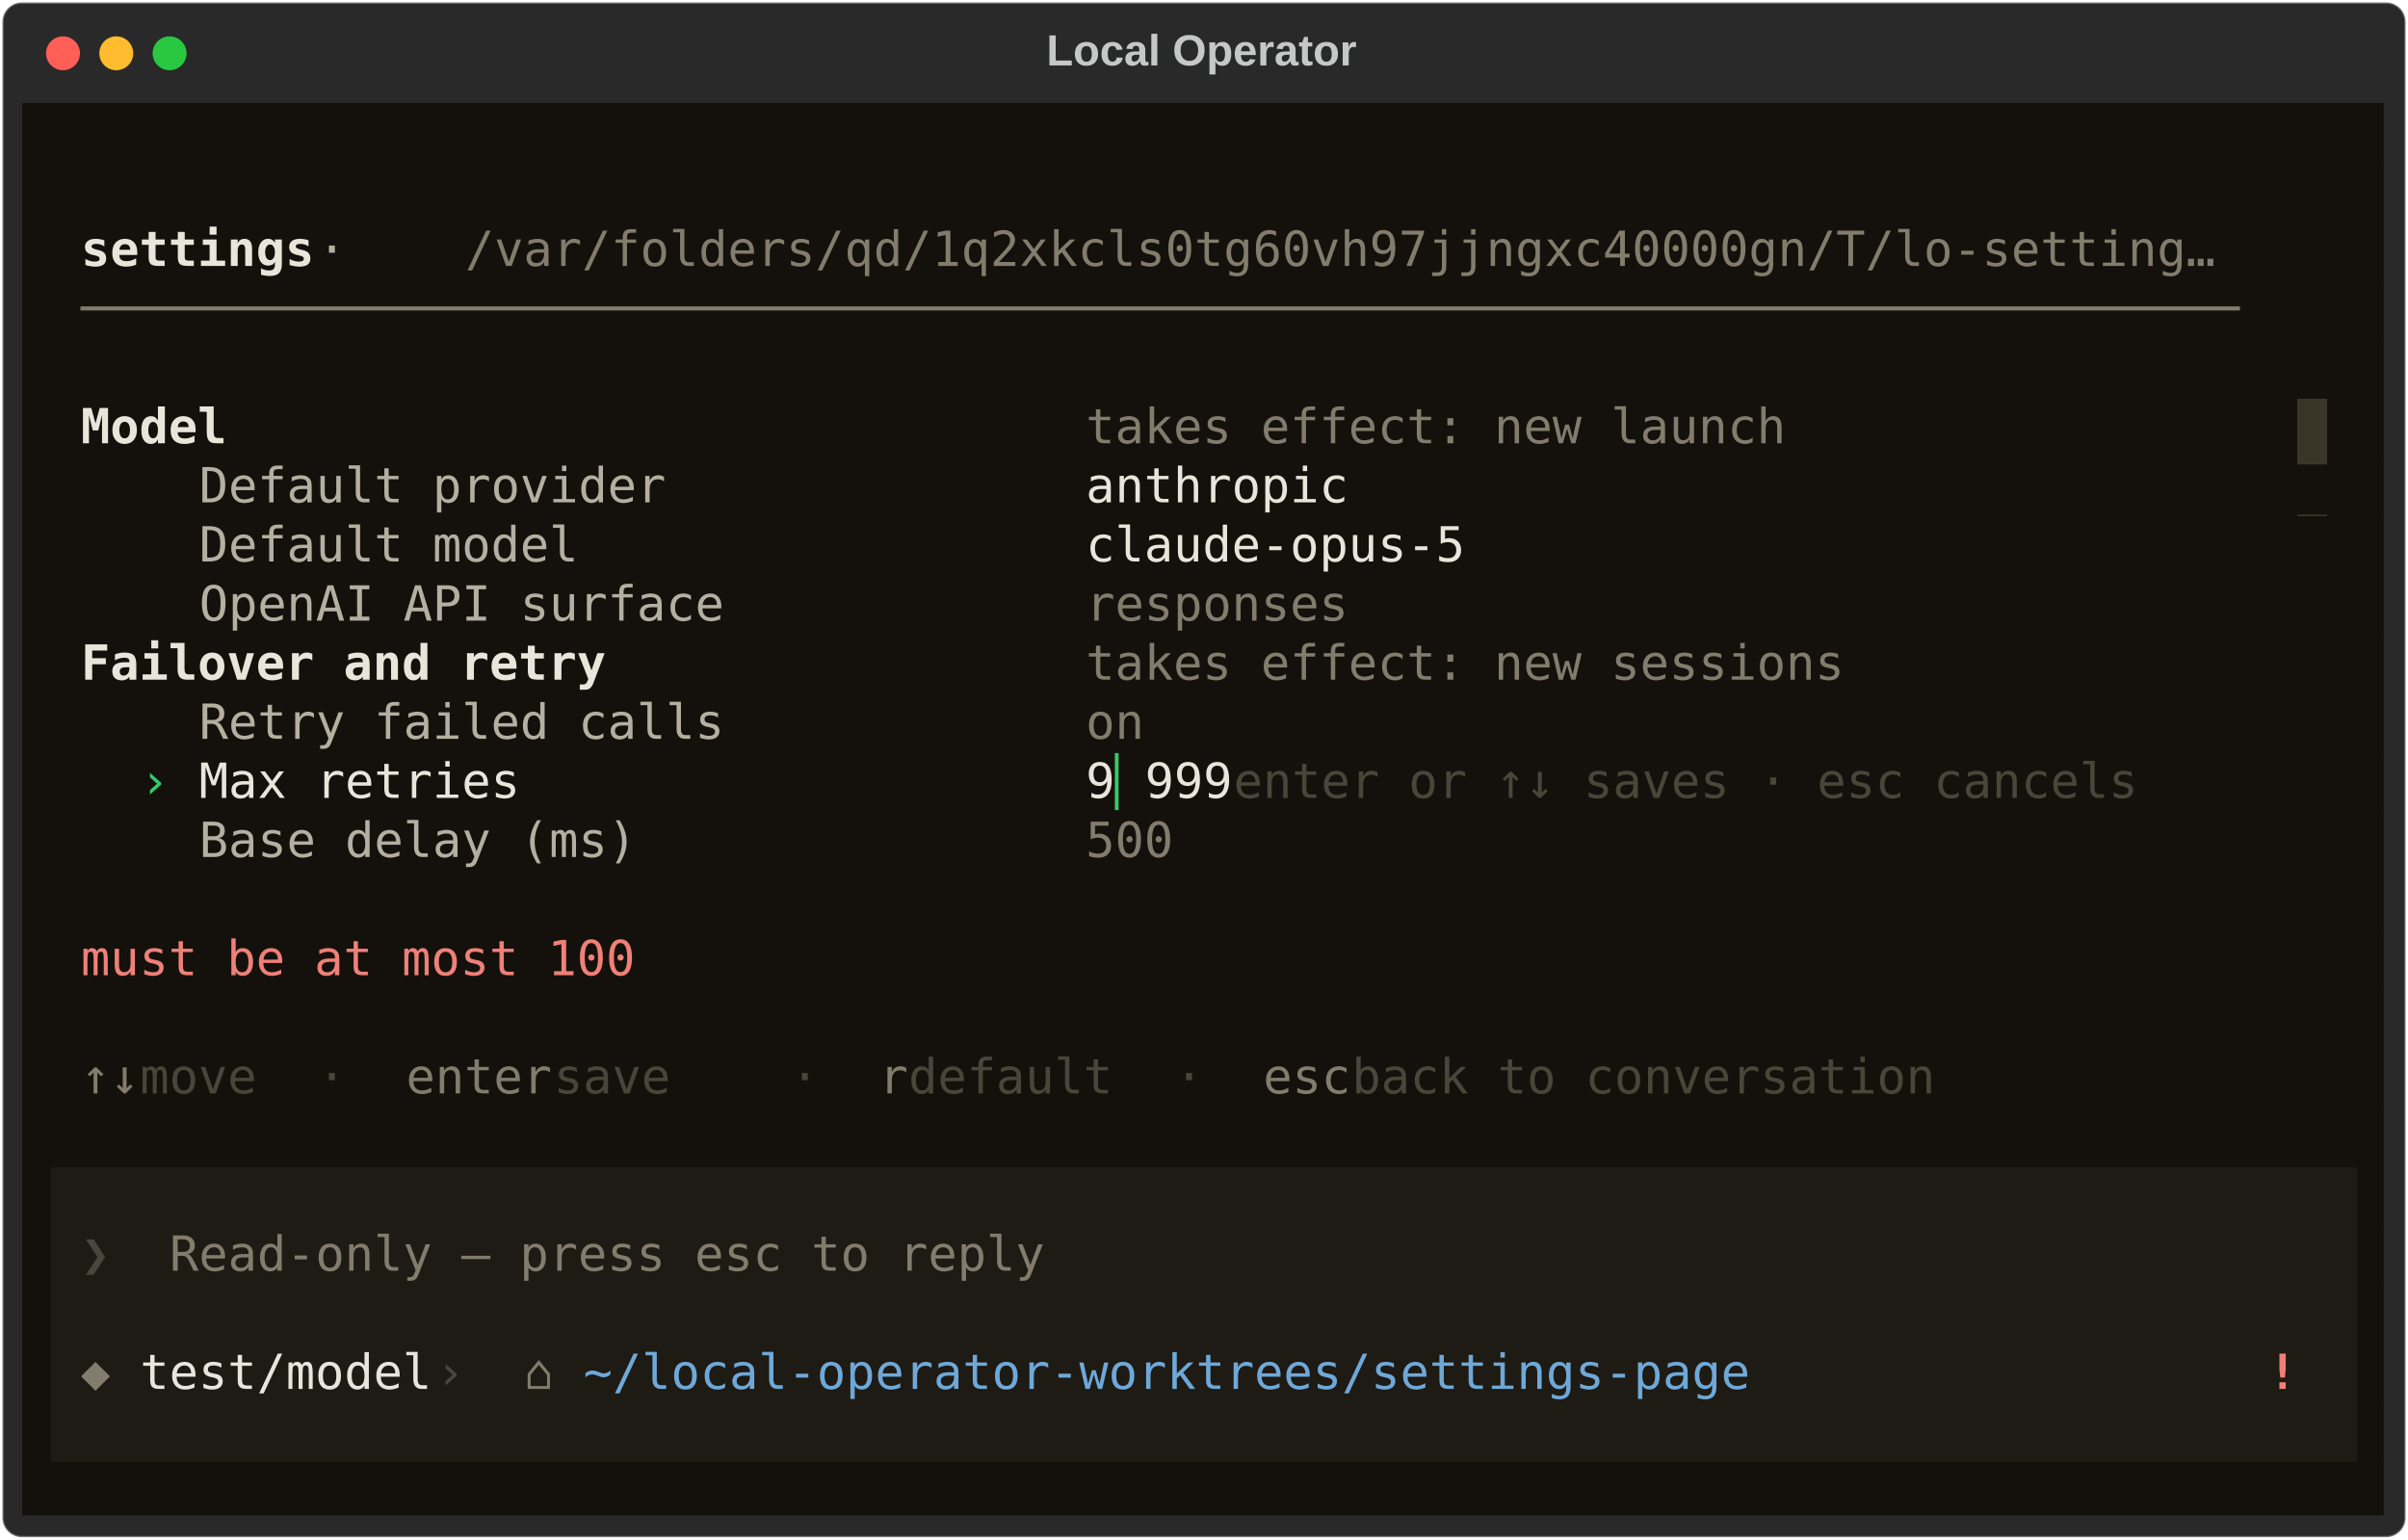
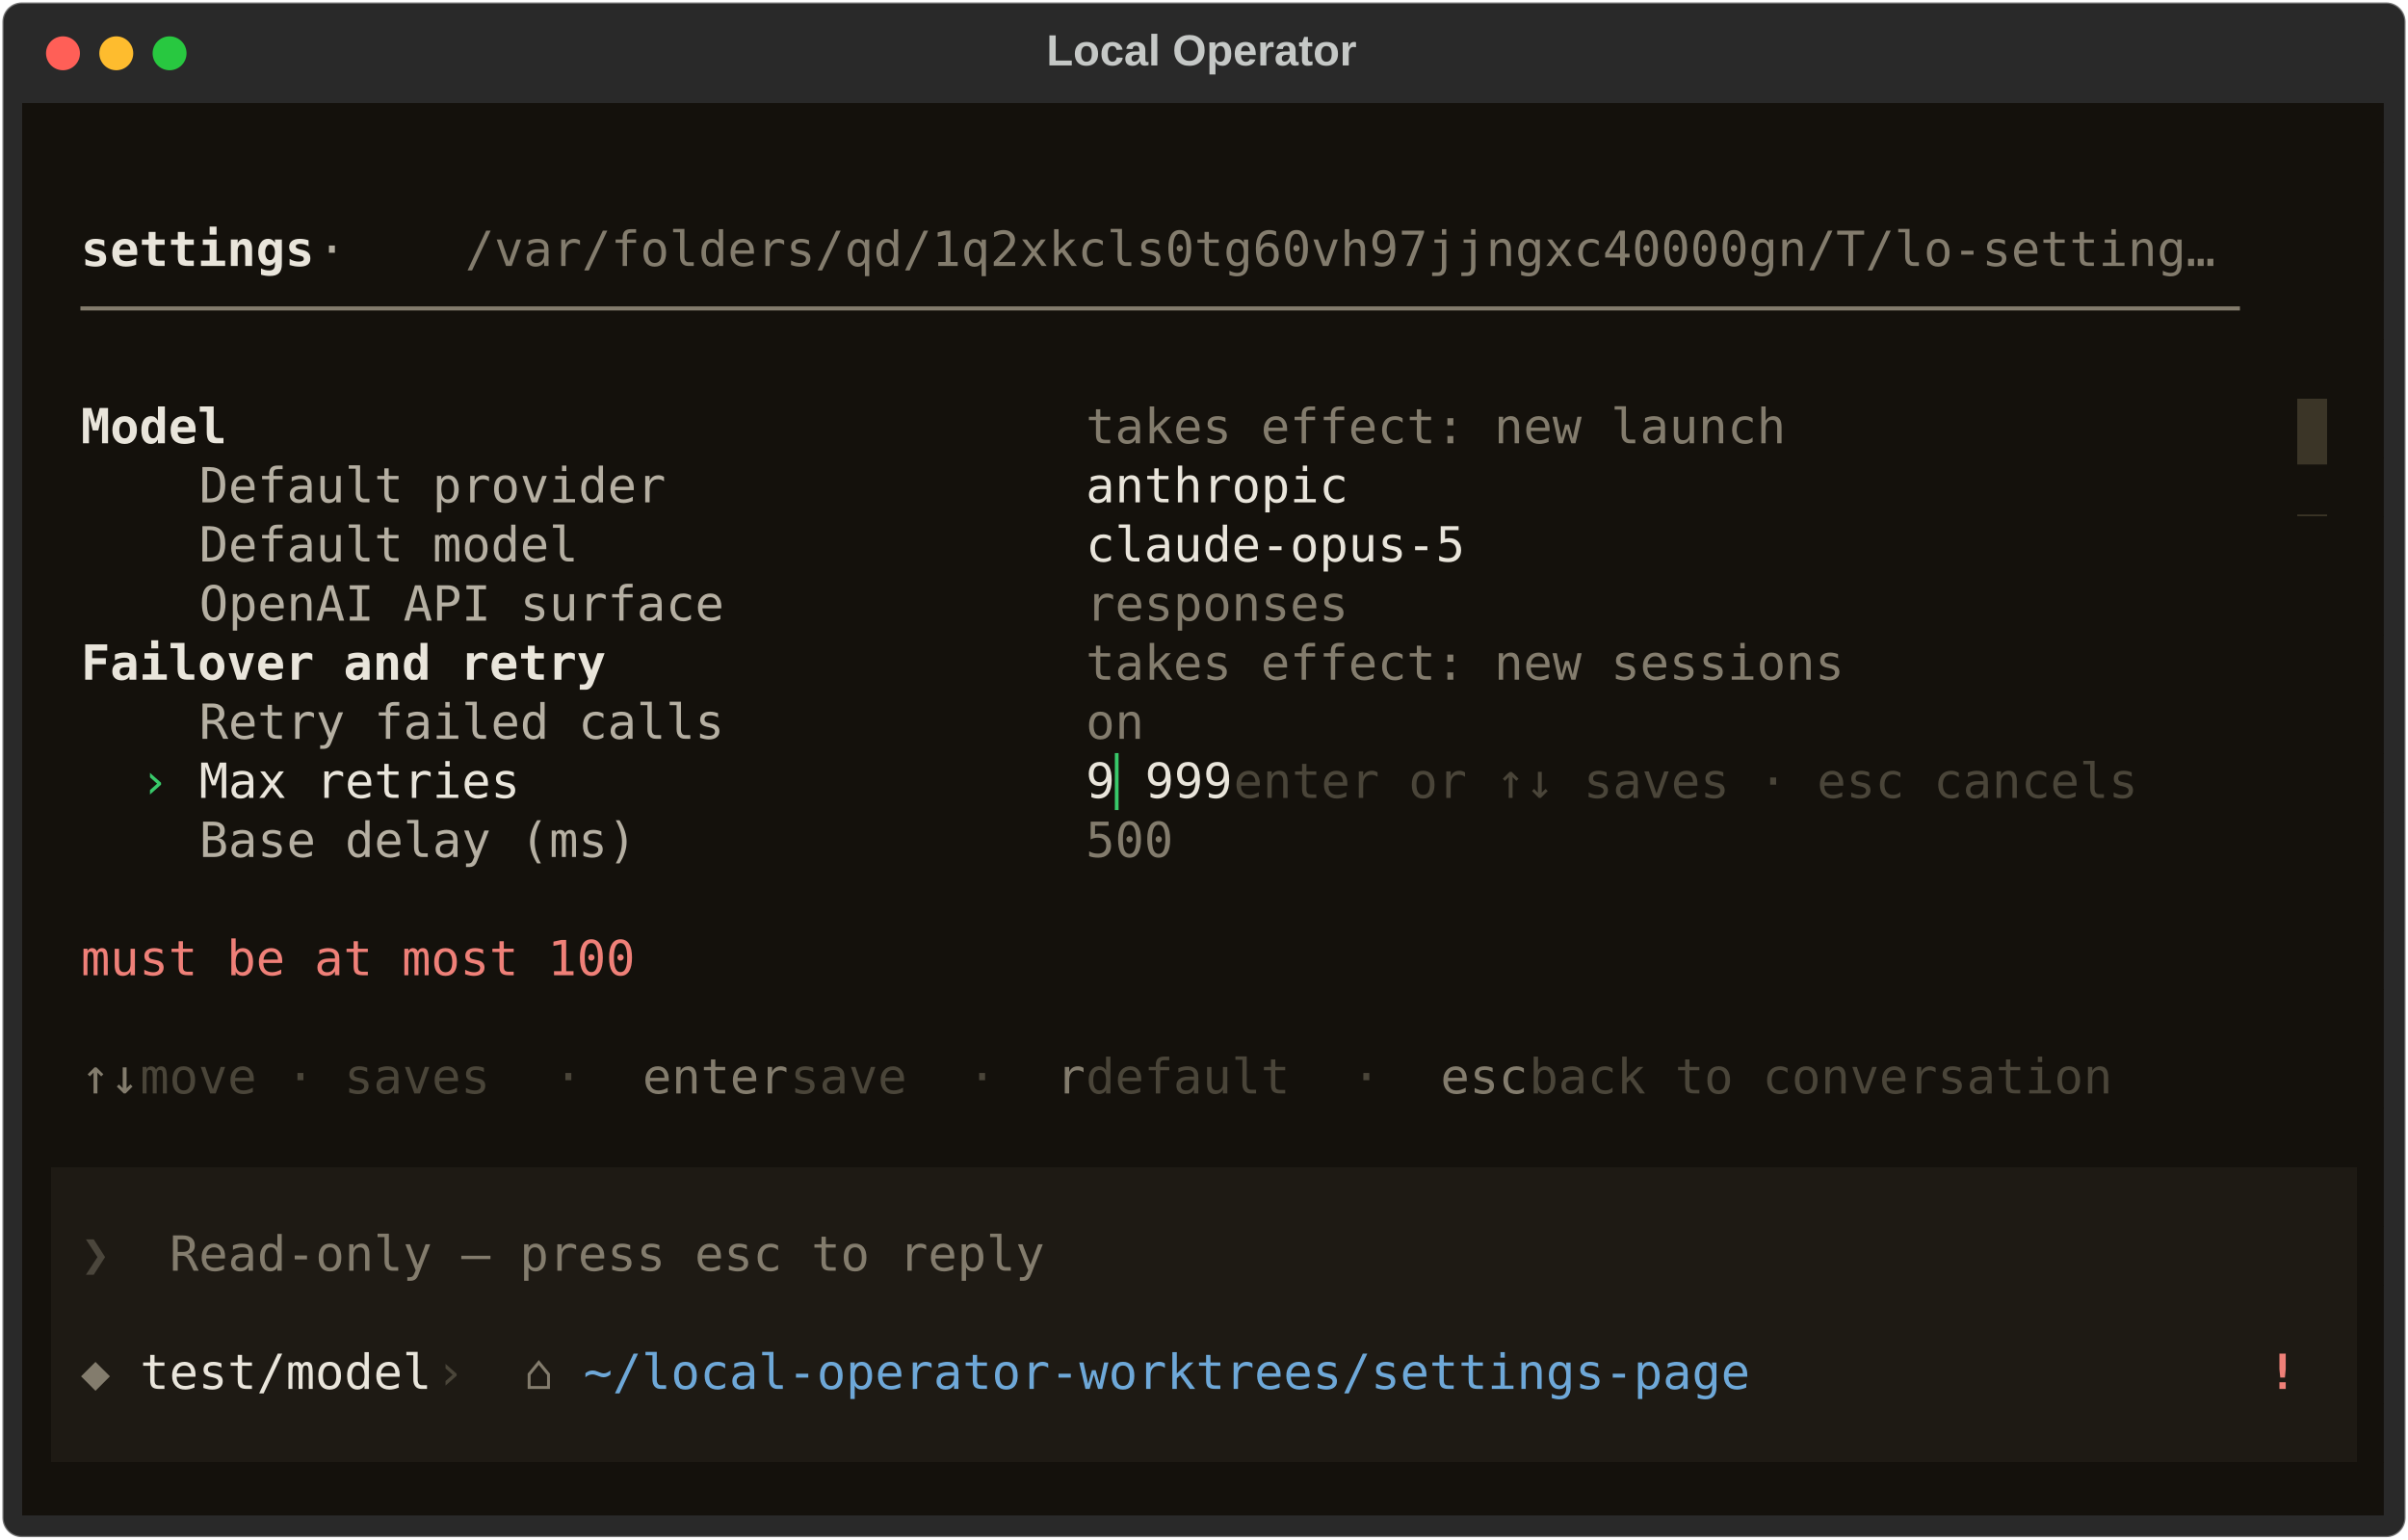
<svg xmlns="http://www.w3.org/2000/svg" class="rich-terminal" viewBox="0 0 994 635.6">
  <style>

    @font-face {
        font-family: "Fira Code";
        src: local("FiraCode-Regular"),
                url("https://cdnjs.cloudflare.com/ajax/libs/firacode/6.2.0/woff2/FiraCode-Regular.woff2") format("woff2"),
                url("https://cdnjs.cloudflare.com/ajax/libs/firacode/6.2.0/woff/FiraCode-Regular.woff") format("woff");
        font-style: normal;
        font-weight: 400;
    }
    @font-face {
        font-family: "Fira Code";
        src: local("FiraCode-Bold"),
                url("https://cdnjs.cloudflare.com/ajax/libs/firacode/6.2.0/woff2/FiraCode-Bold.woff2") format("woff2"),
                url("https://cdnjs.cloudflare.com/ajax/libs/firacode/6.2.0/woff/FiraCode-Bold.woff") format("woff");
        font-style: bold;
        font-weight: 700;
    }

-     .terminal-2232222407-matrix {
+     .terminal-1583800616-matrix {
        font-family: Fira Code, monospace;
        font-size: 20px;
        line-height: 24.4px;
        font-variant-east-asian: full-width;
    }

-     .terminal-2232222407-title {
+     .terminal-1583800616-title {
        font-size: 18px;
        font-weight: bold;
        font-family: arial;
    }

-     .terminal-2232222407-r1 { fill: #c5c8c6 }
- .terminal-2232222407-r2 { fill: #e9e5db;font-weight: bold }
- .terminal-2232222407-r3 { fill: #b5afa2 }
- .terminal-2232222407-r4 { fill: #837c6d }
- .terminal-2232222407-r5 { fill: #e9e5db }
- .terminal-2232222407-r6 { fill: #14110c }
- .terminal-2232222407-r7 { fill: #38c96a }
- .terminal-2232222407-r8 { fill: #4a4539 }
- .terminal-2232222407-r9 { fill: #ef8078 }
- .terminal-2232222407-r10 { fill: #4b463c }
- .terminal-2232222407-r11 { fill: #6ea8d8 }
- .terminal-2232222407-r12 { fill: #ef8078;font-weight: bold }
+     .terminal-1583800616-r1 { fill: #c5c8c6 }
+ .terminal-1583800616-r2 { fill: #e9e5db;font-weight: bold }
+ .terminal-1583800616-r3 { fill: #b5afa2 }
+ .terminal-1583800616-r4 { fill: #837c6d }
+ .terminal-1583800616-r5 { fill: #e9e5db }
+ .terminal-1583800616-r6 { fill: #14110c }
+ .terminal-1583800616-r7 { fill: #38c96a }
+ .terminal-1583800616-r8 { fill: #4a4539 }
+ .terminal-1583800616-r9 { fill: #ef8078 }
+ .terminal-1583800616-r10 { fill: #4b463c }
+ .terminal-1583800616-r11 { fill: #6ea8d8 }
+ .terminal-1583800616-r12 { fill: #ef8078;font-weight: bold }
    </style>
  <defs>
-     <clipPath id="terminal-2232222407-clip-terminal">
+     <clipPath id="terminal-1583800616-clip-terminal">
      <rect x="0" y="0" width="975.0" height="584.6" />
    </clipPath>
-     <clipPath id="terminal-2232222407-line-0">
+     <clipPath id="terminal-1583800616-line-0">
      <rect x="0" y="1.5" width="976" height="24.65" />
    </clipPath>
-     <clipPath id="terminal-2232222407-line-1">
+     <clipPath id="terminal-1583800616-line-1">
      <rect x="0" y="25.9" width="976" height="24.65" />
    </clipPath>
-     <clipPath id="terminal-2232222407-line-2">
+     <clipPath id="terminal-1583800616-line-2">
      <rect x="0" y="50.3" width="976" height="24.65" />
    </clipPath>
-     <clipPath id="terminal-2232222407-line-3">
+     <clipPath id="terminal-1583800616-line-3">
      <rect x="0" y="74.7" width="976" height="24.65" />
    </clipPath>
-     <clipPath id="terminal-2232222407-line-4">
+     <clipPath id="terminal-1583800616-line-4">
      <rect x="0" y="99.1" width="976" height="24.65" />
    </clipPath>
-     <clipPath id="terminal-2232222407-line-5">
+     <clipPath id="terminal-1583800616-line-5">
      <rect x="0" y="123.5" width="976" height="24.65" />
    </clipPath>
-     <clipPath id="terminal-2232222407-line-6">
+     <clipPath id="terminal-1583800616-line-6">
      <rect x="0" y="147.9" width="976" height="24.65" />
    </clipPath>
-     <clipPath id="terminal-2232222407-line-7">
+     <clipPath id="terminal-1583800616-line-7">
      <rect x="0" y="172.3" width="976" height="24.65" />
    </clipPath>
-     <clipPath id="terminal-2232222407-line-8">
+     <clipPath id="terminal-1583800616-line-8">
      <rect x="0" y="196.7" width="976" height="24.65" />
    </clipPath>
-     <clipPath id="terminal-2232222407-line-9">
+     <clipPath id="terminal-1583800616-line-9">
      <rect x="0" y="221.1" width="976" height="24.65" />
    </clipPath>
-     <clipPath id="terminal-2232222407-line-10">
+     <clipPath id="terminal-1583800616-line-10">
      <rect x="0" y="245.5" width="976" height="24.65" />
    </clipPath>
-     <clipPath id="terminal-2232222407-line-11">
+     <clipPath id="terminal-1583800616-line-11">
      <rect x="0" y="269.9" width="976" height="24.65" />
    </clipPath>
-     <clipPath id="terminal-2232222407-line-12">
+     <clipPath id="terminal-1583800616-line-12">
      <rect x="0" y="294.3" width="976" height="24.65" />
    </clipPath>
-     <clipPath id="terminal-2232222407-line-13">
+     <clipPath id="terminal-1583800616-line-13">
      <rect x="0" y="318.7" width="976" height="24.65" />
    </clipPath>
-     <clipPath id="terminal-2232222407-line-14">
+     <clipPath id="terminal-1583800616-line-14">
      <rect x="0" y="343.1" width="976" height="24.65" />
    </clipPath>
-     <clipPath id="terminal-2232222407-line-15">
+     <clipPath id="terminal-1583800616-line-15">
      <rect x="0" y="367.5" width="976" height="24.65" />
    </clipPath>
-     <clipPath id="terminal-2232222407-line-16">
+     <clipPath id="terminal-1583800616-line-16">
      <rect x="0" y="391.9" width="976" height="24.65" />
    </clipPath>
-     <clipPath id="terminal-2232222407-line-17">
+     <clipPath id="terminal-1583800616-line-17">
      <rect x="0" y="416.3" width="976" height="24.65" />
    </clipPath>
-     <clipPath id="terminal-2232222407-line-18">
+     <clipPath id="terminal-1583800616-line-18">
      <rect x="0" y="440.7" width="976" height="24.65" />
    </clipPath>
-     <clipPath id="terminal-2232222407-line-19">
+     <clipPath id="terminal-1583800616-line-19">
      <rect x="0" y="465.1" width="976" height="24.65" />
    </clipPath>
-     <clipPath id="terminal-2232222407-line-20">
+     <clipPath id="terminal-1583800616-line-20">
      <rect x="0" y="489.5" width="976" height="24.65" />
    </clipPath>
-     <clipPath id="terminal-2232222407-line-21">
+     <clipPath id="terminal-1583800616-line-21">
      <rect x="0" y="513.9" width="976" height="24.65" />
    </clipPath>
-     <clipPath id="terminal-2232222407-line-22">
+     <clipPath id="terminal-1583800616-line-22">
      <rect x="0" y="538.3" width="976" height="24.65" />
    </clipPath>
  </defs>
  <rect fill="#292929" stroke="rgba(255,255,255,0.35)" stroke-width="1" x="1" y="1" width="992" height="633.6" rx="8" />
-   <text class="terminal-2232222407-title" fill="#c5c8c6" text-anchor="middle" x="496" y="27">Local Operator</text>
+   <text class="terminal-1583800616-title" fill="#c5c8c6" text-anchor="middle" x="496" y="27">Local Operator</text>
  <g transform="translate(26,22)">
    <circle cx="0" cy="0" r="7" fill="#ff5f57" />
    <circle cx="22" cy="0" r="7" fill="#febc2e" />
    <circle cx="44" cy="0" r="7" fill="#28c840" />
  </g>
-   <g transform="translate(9, 41)" clip-path="url(#terminal-2232222407-clip-terminal)">
+   <g transform="translate(9, 41)" clip-path="url(#terminal-1583800616-clip-terminal)">
    <rect fill="#14110c" x="0" y="1.5" width="976" height="24.65" shape-rendering="crispEdges" />
    <rect fill="#14110c" x="0" y="25.9" width="12.2" height="24.65" shape-rendering="crispEdges" />
    <rect fill="#14110c" x="12.2" y="25.9" width="951.6" height="24.65" shape-rendering="crispEdges" />
    <rect fill="#14110c" x="963.8" y="25.9" width="12.2" height="24.65" shape-rendering="crispEdges" />
    <rect fill="#14110c" x="0" y="50.3" width="12.2" height="24.65" shape-rendering="crispEdges" />
    <rect fill="#14110c" x="12.2" y="50.3" width="12.2" height="24.65" shape-rendering="crispEdges" />
    <rect fill="#14110c" x="24.4" y="50.3" width="97.6" height="24.65" shape-rendering="crispEdges" />
    <rect fill="#14110c" x="122" y="50.3" width="61" height="24.65" shape-rendering="crispEdges" />
    <rect fill="#14110c" x="183" y="50.3" width="732" height="24.65" shape-rendering="crispEdges" />
    <rect fill="#14110c" x="915" y="50.3" width="36.6" height="24.65" shape-rendering="crispEdges" />
    <rect fill="#14110c" x="951.6" y="50.3" width="12.2" height="24.65" shape-rendering="crispEdges" />
    <rect fill="#14110c" x="963.8" y="50.3" width="12.2" height="24.65" shape-rendering="crispEdges" />
    <rect fill="#14110c" x="0" y="74.7" width="12.2" height="24.65" shape-rendering="crispEdges" />
    <rect fill="#14110c" x="12.2" y="74.7" width="12.2" height="24.65" shape-rendering="crispEdges" />
    <rect fill="#14110c" x="24.4" y="74.7" width="902.8" height="24.65" shape-rendering="crispEdges" />
    <rect fill="#14110c" x="927.2" y="74.7" width="24.4" height="24.65" shape-rendering="crispEdges" />
    <rect fill="#14110c" x="951.6" y="74.7" width="12.2" height="24.65" shape-rendering="crispEdges" />
    <rect fill="#14110c" x="963.8" y="74.7" width="12.2" height="24.65" shape-rendering="crispEdges" />
    <rect fill="#14110c" x="0" y="99.1" width="12.2" height="24.65" shape-rendering="crispEdges" />
    <rect fill="#14110c" x="12.2" y="99.1" width="12.2" height="24.65" shape-rendering="crispEdges" />
    <rect fill="#14110c" x="24.4" y="99.1" width="927.2" height="24.65" shape-rendering="crispEdges" />
    <rect fill="#14110c" x="951.6" y="99.1" width="12.2" height="24.65" shape-rendering="crispEdges" />
    <rect fill="#14110c" x="963.8" y="99.1" width="12.2" height="24.65" shape-rendering="crispEdges" />
    <rect fill="#14110c" x="0" y="123.5" width="12.2" height="24.65" shape-rendering="crispEdges" />
    <rect fill="#14110c" x="12.2" y="123.5" width="12.2" height="24.65" shape-rendering="crispEdges" />
    <rect fill="#14110c" x="24.4" y="123.5" width="61" height="24.65" shape-rendering="crispEdges" />
    <rect fill="#14110c" x="85.4" y="123.5" width="353.8" height="24.65" shape-rendering="crispEdges" />
    <rect fill="#14110c" x="439.2" y="123.5" width="292.8" height="24.65" shape-rendering="crispEdges" />
    <rect fill="#14110c" x="732" y="123.5" width="207.4" height="24.65" shape-rendering="crispEdges" />
    <rect fill="#3b3527" x="939.4" y="123.5" width="12.2" height="24.65" shape-rendering="crispEdges" />
    <rect fill="#14110c" x="951.6" y="123.5" width="12.2" height="24.65" shape-rendering="crispEdges" />
    <rect fill="#14110c" x="963.8" y="123.5" width="12.2" height="24.65" shape-rendering="crispEdges" />
    <rect fill="#14110c" x="0" y="147.9" width="12.2" height="24.65" shape-rendering="crispEdges" />
    <rect fill="#14110c" x="12.2" y="147.9" width="12.2" height="24.65" shape-rendering="crispEdges" />
    <rect fill="#14110c" x="24.4" y="147.9" width="24.4" height="24.65" shape-rendering="crispEdges" />
    <rect fill="#14110c" x="48.8" y="147.9" width="24.4" height="24.65" shape-rendering="crispEdges" />
    <rect fill="#14110c" x="73.2" y="147.9" width="195.2" height="24.65" shape-rendering="crispEdges" />
    <rect fill="#14110c" x="268.4" y="147.9" width="170.8" height="24.65" shape-rendering="crispEdges" />
    <rect fill="#14110c" x="439.2" y="147.9" width="109.8" height="24.65" shape-rendering="crispEdges" />
    <rect fill="#14110c" x="549" y="147.9" width="390.4" height="24.65" shape-rendering="crispEdges" />
    <rect fill="#3b3527" x="939.4" y="147.9" width="12.2" height="24.65" shape-rendering="crispEdges" />
    <rect fill="#14110c" x="951.6" y="147.9" width="12.2" height="24.65" shape-rendering="crispEdges" />
    <rect fill="#14110c" x="963.8" y="147.9" width="12.2" height="24.65" shape-rendering="crispEdges" />
    <rect fill="#14110c" x="0" y="172.3" width="12.2" height="24.65" shape-rendering="crispEdges" />
    <rect fill="#14110c" x="12.2" y="172.3" width="12.2" height="24.65" shape-rendering="crispEdges" />
    <rect fill="#14110c" x="24.4" y="172.3" width="24.4" height="24.65" shape-rendering="crispEdges" />
    <rect fill="#14110c" x="48.8" y="172.3" width="24.4" height="24.65" shape-rendering="crispEdges" />
    <rect fill="#14110c" x="73.2" y="172.3" width="158.6" height="24.65" shape-rendering="crispEdges" />
    <rect fill="#14110c" x="231.8" y="172.3" width="207.4" height="24.65" shape-rendering="crispEdges" />
    <rect fill="#14110c" x="439.2" y="172.3" width="158.6" height="24.65" shape-rendering="crispEdges" />
    <rect fill="#14110c" x="597.8" y="172.3" width="341.6" height="24.65" shape-rendering="crispEdges" />
    <rect fill="#14110c" x="939.4" y="172.3" width="12.2" height="24.65" shape-rendering="crispEdges" />
    <rect fill="#14110c" x="951.6" y="172.3" width="12.2" height="24.65" shape-rendering="crispEdges" />
    <rect fill="#14110c" x="963.8" y="172.3" width="12.2" height="24.65" shape-rendering="crispEdges" />
    <rect fill="#14110c" x="0" y="196.7" width="12.2" height="24.65" shape-rendering="crispEdges" />
    <rect fill="#14110c" x="12.2" y="196.7" width="12.2" height="24.65" shape-rendering="crispEdges" />
    <rect fill="#14110c" x="24.4" y="196.7" width="24.4" height="24.65" shape-rendering="crispEdges" />
    <rect fill="#14110c" x="48.8" y="196.7" width="24.4" height="24.65" shape-rendering="crispEdges" />
    <rect fill="#14110c" x="73.2" y="196.7" width="219.6" height="24.65" shape-rendering="crispEdges" />
    <rect fill="#14110c" x="292.8" y="196.7" width="146.4" height="24.65" shape-rendering="crispEdges" />
    <rect fill="#14110c" x="439.2" y="196.7" width="109.8" height="24.65" shape-rendering="crispEdges" />
    <rect fill="#14110c" x="549" y="196.7" width="390.4" height="24.65" shape-rendering="crispEdges" />
    <rect fill="#14110c" x="939.4" y="196.7" width="12.2" height="24.65" shape-rendering="crispEdges" />
    <rect fill="#14110c" x="951.6" y="196.7" width="12.2" height="24.65" shape-rendering="crispEdges" />
    <rect fill="#14110c" x="963.8" y="196.7" width="12.2" height="24.65" shape-rendering="crispEdges" />
    <rect fill="#14110c" x="0" y="221.1" width="12.2" height="24.65" shape-rendering="crispEdges" />
    <rect fill="#14110c" x="12.2" y="221.1" width="12.2" height="24.65" shape-rendering="crispEdges" />
    <rect fill="#14110c" x="24.4" y="221.1" width="219.6" height="24.65" shape-rendering="crispEdges" />
    <rect fill="#14110c" x="244" y="221.1" width="195.2" height="24.65" shape-rendering="crispEdges" />
    <rect fill="#14110c" x="439.2" y="221.1" width="317.2" height="24.65" shape-rendering="crispEdges" />
    <rect fill="#14110c" x="756.4" y="221.1" width="183" height="24.65" shape-rendering="crispEdges" />
    <rect fill="#14110c" x="939.4" y="221.1" width="12.2" height="24.65" shape-rendering="crispEdges" />
    <rect fill="#14110c" x="951.6" y="221.1" width="12.2" height="24.65" shape-rendering="crispEdges" />
    <rect fill="#14110c" x="963.8" y="221.1" width="12.2" height="24.65" shape-rendering="crispEdges" />
    <rect fill="#14110c" x="0" y="245.5" width="12.2" height="24.65" shape-rendering="crispEdges" />
    <rect fill="#14110c" x="12.2" y="245.5" width="12.2" height="24.65" shape-rendering="crispEdges" />
    <rect fill="#14110c" x="24.4" y="245.5" width="24.4" height="24.65" shape-rendering="crispEdges" />
    <rect fill="#14110c" x="48.8" y="245.5" width="24.4" height="24.65" shape-rendering="crispEdges" />
    <rect fill="#14110c" x="73.2" y="245.5" width="219.6" height="24.65" shape-rendering="crispEdges" />
    <rect fill="#14110c" x="292.8" y="245.5" width="146.4" height="24.65" shape-rendering="crispEdges" />
    <rect fill="#14110c" x="439.2" y="245.5" width="24.4" height="24.65" shape-rendering="crispEdges" />
    <rect fill="#14110c" x="463.6" y="245.5" width="475.8" height="24.65" shape-rendering="crispEdges" />
    <rect fill="#14110c" x="939.4" y="245.5" width="12.2" height="24.65" shape-rendering="crispEdges" />
    <rect fill="#14110c" x="951.6" y="245.5" width="12.2" height="24.65" shape-rendering="crispEdges" />
    <rect fill="#14110c" x="963.8" y="245.5" width="12.2" height="24.65" shape-rendering="crispEdges" />
    <rect fill="#14110c" x="0" y="269.9" width="12.2" height="24.65" shape-rendering="crispEdges" />
    <rect fill="#14110c" x="12.2" y="269.9" width="12.2" height="24.65" shape-rendering="crispEdges" />
    <rect fill="#14110c" x="24.4" y="269.9" width="24.4" height="24.65" shape-rendering="crispEdges" />
    <rect fill="#14110c" x="48.8" y="269.9" width="24.4" height="24.65" shape-rendering="crispEdges" />
    <rect fill="#14110c" x="73.2" y="269.9" width="134.2" height="24.65" shape-rendering="crispEdges" />
    <rect fill="#14110c" x="207.4" y="269.9" width="231.8" height="24.65" shape-rendering="crispEdges" />
    <rect fill="#14110c" x="439.2" y="269.9" width="12.2" height="24.65" shape-rendering="crispEdges" />
    <rect fill="#14110c" x="451.4" y="269.9" width="12.2" height="24.65" shape-rendering="crispEdges" />
    <rect fill="#14110c" x="463.6" y="269.9" width="36.6" height="24.65" shape-rendering="crispEdges" />
    <rect fill="#14110c" x="500.2" y="269.9" width="402.6" height="24.65" shape-rendering="crispEdges" />
    <rect fill="#14110c" x="902.8" y="269.9" width="36.6" height="24.65" shape-rendering="crispEdges" />
    <rect fill="#14110c" x="939.4" y="269.9" width="12.2" height="24.65" shape-rendering="crispEdges" />
    <rect fill="#14110c" x="951.6" y="269.9" width="12.2" height="24.65" shape-rendering="crispEdges" />
    <rect fill="#14110c" x="963.8" y="269.9" width="12.2" height="24.65" shape-rendering="crispEdges" />
    <rect fill="#14110c" x="0" y="294.3" width="12.2" height="24.65" shape-rendering="crispEdges" />
    <rect fill="#14110c" x="12.2" y="294.3" width="12.2" height="24.65" shape-rendering="crispEdges" />
    <rect fill="#14110c" x="24.4" y="294.3" width="24.4" height="24.65" shape-rendering="crispEdges" />
    <rect fill="#14110c" x="48.8" y="294.3" width="24.4" height="24.65" shape-rendering="crispEdges" />
    <rect fill="#14110c" x="73.2" y="294.3" width="183" height="24.65" shape-rendering="crispEdges" />
    <rect fill="#14110c" x="256.2" y="294.3" width="183" height="24.65" shape-rendering="crispEdges" />
    <rect fill="#14110c" x="439.2" y="294.3" width="36.6" height="24.65" shape-rendering="crispEdges" />
    <rect fill="#14110c" x="475.8" y="294.3" width="463.6" height="24.65" shape-rendering="crispEdges" />
    <rect fill="#14110c" x="939.4" y="294.3" width="12.2" height="24.65" shape-rendering="crispEdges" />
    <rect fill="#14110c" x="951.6" y="294.3" width="12.2" height="24.65" shape-rendering="crispEdges" />
    <rect fill="#14110c" x="963.8" y="294.3" width="12.2" height="24.65" shape-rendering="crispEdges" />
    <rect fill="#14110c" x="0" y="318.7" width="12.2" height="24.65" shape-rendering="crispEdges" />
    <rect fill="#14110c" x="12.2" y="318.7" width="12.2" height="24.65" shape-rendering="crispEdges" />
    <rect fill="#14110c" x="24.4" y="318.7" width="927.2" height="24.65" shape-rendering="crispEdges" />
    <rect fill="#14110c" x="951.6" y="318.7" width="12.2" height="24.65" shape-rendering="crispEdges" />
    <rect fill="#14110c" x="963.8" y="318.7" width="12.2" height="24.65" shape-rendering="crispEdges" />
    <rect fill="#14110c" x="0" y="343.1" width="12.2" height="24.65" shape-rendering="crispEdges" />
    <rect fill="#14110c" x="12.2" y="343.1" width="12.2" height="24.65" shape-rendering="crispEdges" />
    <rect fill="#14110c" x="24.4" y="343.1" width="231.8" height="24.65" shape-rendering="crispEdges" />
    <rect fill="#14110c" x="256.2" y="343.1" width="695.4" height="24.65" shape-rendering="crispEdges" />
    <rect fill="#14110c" x="951.6" y="343.1" width="12.2" height="24.65" shape-rendering="crispEdges" />
    <rect fill="#14110c" x="963.8" y="343.1" width="12.2" height="24.65" shape-rendering="crispEdges" />
    <rect fill="#14110c" x="0" y="367.5" width="12.2" height="24.65" shape-rendering="crispEdges" />
    <rect fill="#14110c" x="12.2" y="367.5" width="12.2" height="24.65" shape-rendering="crispEdges" />
    <rect fill="#14110c" x="24.4" y="367.5" width="927.2" height="24.65" shape-rendering="crispEdges" />
    <rect fill="#14110c" x="951.6" y="367.5" width="12.2" height="24.65" shape-rendering="crispEdges" />
    <rect fill="#14110c" x="963.8" y="367.5" width="12.2" height="24.65" shape-rendering="crispEdges" />
    <rect fill="#14110c" x="0" y="391.9" width="12.2" height="24.65" shape-rendering="crispEdges" />
    <rect fill="#14110c" x="12.2" y="391.9" width="12.2" height="24.65" shape-rendering="crispEdges" />
    <rect fill="#14110c" x="24.4" y="391.9" width="24.4" height="24.65" shape-rendering="crispEdges" />
-     <rect fill="#14110c" x="48.8" y="391.9" width="73.2" height="24.65" shape-rendering="crispEdges" />
-     <rect fill="#14110c" x="122" y="391.9" width="36.6" height="24.65" shape-rendering="crispEdges" />
-     <rect fill="#14110c" x="158.6" y="391.9" width="61" height="24.65" shape-rendering="crispEdges" />
-     <rect fill="#14110c" x="219.6" y="391.9" width="73.2" height="24.65" shape-rendering="crispEdges" />
-     <rect fill="#14110c" x="292.8" y="391.9" width="24.4" height="24.65" shape-rendering="crispEdges" />
-     <rect fill="#14110c" x="317.2" y="391.9" width="36.6" height="24.65" shape-rendering="crispEdges" />
-     <rect fill="#14110c" x="353.8" y="391.9" width="12.2" height="24.65" shape-rendering="crispEdges" />
-     <rect fill="#14110c" x="366" y="391.9" width="109.8" height="24.65" shape-rendering="crispEdges" />
-     <rect fill="#14110c" x="475.8" y="391.9" width="36.6" height="24.65" shape-rendering="crispEdges" />
-     <rect fill="#14110c" x="512.4" y="391.9" width="36.6" height="24.65" shape-rendering="crispEdges" />
-     <rect fill="#14110c" x="549" y="391.9" width="256.2" height="24.65" shape-rendering="crispEdges" />
-     <rect fill="#14110c" x="805.2" y="391.9" width="146.4" height="24.65" shape-rendering="crispEdges" />
+     <rect fill="#14110c" x="48.8" y="391.9" width="170.8" height="24.65" shape-rendering="crispEdges" />
+     <rect fill="#14110c" x="219.6" y="391.9" width="36.6" height="24.65" shape-rendering="crispEdges" />
+     <rect fill="#14110c" x="256.2" y="391.9" width="61" height="24.65" shape-rendering="crispEdges" />
+     <rect fill="#14110c" x="317.2" y="391.9" width="73.2" height="24.65" shape-rendering="crispEdges" />
+     <rect fill="#14110c" x="390.4" y="391.9" width="36.6" height="24.65" shape-rendering="crispEdges" />
+     <rect fill="#14110c" x="427" y="391.9" width="12.2" height="24.65" shape-rendering="crispEdges" />
+     <rect fill="#14110c" x="439.2" y="391.9" width="109.8" height="24.65" shape-rendering="crispEdges" />
+     <rect fill="#14110c" x="549" y="391.9" width="36.6" height="24.65" shape-rendering="crispEdges" />
+     <rect fill="#14110c" x="585.6" y="391.9" width="36.6" height="24.65" shape-rendering="crispEdges" />
+     <rect fill="#14110c" x="622.2" y="391.9" width="256.2" height="24.65" shape-rendering="crispEdges" />
+     <rect fill="#14110c" x="878.4" y="391.9" width="73.2" height="24.65" shape-rendering="crispEdges" />
    <rect fill="#14110c" x="951.6" y="391.9" width="12.2" height="24.65" shape-rendering="crispEdges" />
    <rect fill="#14110c" x="963.8" y="391.9" width="12.2" height="24.65" shape-rendering="crispEdges" />
    <rect fill="#14110c" x="0" y="416.3" width="12.2" height="24.65" shape-rendering="crispEdges" />
    <rect fill="#14110c" x="12.2" y="416.3" width="951.6" height="24.65" shape-rendering="crispEdges" />
    <rect fill="#14110c" x="963.8" y="416.3" width="12.2" height="24.65" shape-rendering="crispEdges" />
    <rect fill="#14110c" x="0" y="440.7" width="12.2" height="24.65" shape-rendering="crispEdges" />
    <rect fill="#1e1a14" x="12.2" y="440.7" width="951.6" height="24.65" shape-rendering="crispEdges" />
    <rect fill="#14110c" x="963.8" y="440.7" width="12.2" height="24.65" shape-rendering="crispEdges" />
    <rect fill="#14110c" x="0" y="465.1" width="12.2" height="24.65" shape-rendering="crispEdges" />
    <rect fill="#1e1a14" x="12.2" y="465.1" width="12.2" height="24.65" shape-rendering="crispEdges" />
    <rect fill="#1e1a14" x="24.4" y="465.1" width="12.2" height="24.65" shape-rendering="crispEdges" />
    <rect fill="#1e1a14" x="36.6" y="465.1" width="12.2" height="24.65" shape-rendering="crispEdges" />
    <rect fill="#1e1a14" x="48.8" y="465.1" width="12.2" height="24.65" shape-rendering="crispEdges" />
    <rect fill="#1e1a14" x="61" y="465.1" width="366" height="24.65" shape-rendering="crispEdges" />
    <rect fill="#1e1a14" x="427" y="465.1" width="512.4" height="24.65" shape-rendering="crispEdges" />
    <rect fill="#1e1a14" x="939.4" y="465.1" width="12.2" height="24.65" shape-rendering="crispEdges" />
    <rect fill="#1e1a14" x="951.6" y="465.1" width="12.2" height="24.65" shape-rendering="crispEdges" />
    <rect fill="#14110c" x="963.8" y="465.1" width="12.2" height="24.65" shape-rendering="crispEdges" />
    <rect fill="#14110c" x="0" y="489.5" width="12.2" height="24.65" shape-rendering="crispEdges" />
    <rect fill="#1e1a14" x="12.2" y="489.5" width="12.2" height="24.65" shape-rendering="crispEdges" />
    <rect fill="#1e1a14" x="24.4" y="489.5" width="927.2" height="24.65" shape-rendering="crispEdges" />
    <rect fill="#1e1a14" x="951.6" y="489.5" width="12.2" height="24.65" shape-rendering="crispEdges" />
    <rect fill="#14110c" x="963.8" y="489.5" width="12.2" height="24.65" shape-rendering="crispEdges" />
    <rect fill="#14110c" x="0" y="513.9" width="12.2" height="24.65" shape-rendering="crispEdges" />
    <rect fill="#1e1a14" x="12.2" y="513.9" width="12.2" height="24.65" shape-rendering="crispEdges" />
    <rect fill="#1e1a14" x="24.4" y="513.9" width="24.4" height="24.65" shape-rendering="crispEdges" />
    <rect fill="#1e1a14" x="48.8" y="513.9" width="122" height="24.65" shape-rendering="crispEdges" />
    <rect fill="#1e1a14" x="170.8" y="513.9" width="36.6" height="24.65" shape-rendering="crispEdges" />
    <rect fill="#1e1a14" x="207.4" y="513.9" width="24.4" height="24.65" shape-rendering="crispEdges" />
    <rect fill="#1e1a14" x="231.8" y="513.9" width="488" height="24.65" shape-rendering="crispEdges" />
    <rect fill="#1e1a14" x="719.8" y="513.9" width="207.4" height="24.65" shape-rendering="crispEdges" />
    <rect fill="#1e1a14" x="927.2" y="513.9" width="12.2" height="24.65" shape-rendering="crispEdges" />
    <rect fill="#1e1a14" x="939.4" y="513.9" width="12.2" height="24.65" shape-rendering="crispEdges" />
    <rect fill="#1e1a14" x="951.6" y="513.9" width="12.2" height="24.65" shape-rendering="crispEdges" />
    <rect fill="#14110c" x="963.8" y="513.9" width="12.2" height="24.65" shape-rendering="crispEdges" />
    <rect fill="#14110c" x="0" y="538.3" width="12.2" height="24.65" shape-rendering="crispEdges" />
    <rect fill="#1e1a14" x="12.2" y="538.3" width="951.6" height="24.65" shape-rendering="crispEdges" />
    <rect fill="#14110c" x="963.8" y="538.3" width="12.2" height="24.65" shape-rendering="crispEdges" />
    <rect fill="#14110c" x="0" y="562.7" width="976" height="24.65" shape-rendering="crispEdges" />
-     <g class="terminal-2232222407-matrix">
-       <text class="terminal-2232222407-r1" x="976" y="20" textLength="12.2" clip-path="url(#terminal-2232222407-line-0)">
- </text>
-       <text class="terminal-2232222407-r1" x="976" y="44.4" textLength="12.2" clip-path="url(#terminal-2232222407-line-1)">
- </text>
-       <text class="terminal-2232222407-r2" x="24.4" y="68.8" textLength="97.6" clip-path="url(#terminal-2232222407-line-2)">settings</text>
-       <text class="terminal-2232222407-r3" x="122" y="68.8" textLength="61" clip-path="url(#terminal-2232222407-line-2)">  ·  </text>
-       <text class="terminal-2232222407-r4" x="183" y="68.8" textLength="732" clip-path="url(#terminal-2232222407-line-2)">/var/folders/qd/1q2xkcls0tg60vh97jjngxc40000gn/T/lo-setting…</text>
-       <text class="terminal-2232222407-r1" x="976" y="68.8" textLength="12.2" clip-path="url(#terminal-2232222407-line-2)">
- </text>
-       <text class="terminal-2232222407-r4" x="24.4" y="93.2" textLength="902.8" clip-path="url(#terminal-2232222407-line-3)">──────────────────────────────────────────────────────────────────────────</text>
-       <text class="terminal-2232222407-r1" x="976" y="93.2" textLength="12.2" clip-path="url(#terminal-2232222407-line-3)">
- </text>
-       <text class="terminal-2232222407-r1" x="976" y="117.6" textLength="12.2" clip-path="url(#terminal-2232222407-line-4)">
- </text>
-       <text class="terminal-2232222407-r2" x="24.4" y="142" textLength="61" clip-path="url(#terminal-2232222407-line-5)">Model</text>
-       <text class="terminal-2232222407-r4" x="439.2" y="142" textLength="292.8" clip-path="url(#terminal-2232222407-line-5)">takes effect: new launch</text>
-       <text class="terminal-2232222407-r1" x="976" y="142" textLength="12.2" clip-path="url(#terminal-2232222407-line-5)">
- </text>
-       <text class="terminal-2232222407-r3" x="73.2" y="166.4" textLength="195.2" clip-path="url(#terminal-2232222407-line-6)">Default provider</text>
-       <text class="terminal-2232222407-r5" x="439.2" y="166.4" textLength="109.8" clip-path="url(#terminal-2232222407-line-6)">anthropic</text>
-       <text class="terminal-2232222407-r6" x="939.4" y="166.4" textLength="12.2" clip-path="url(#terminal-2232222407-line-6)">▇</text>
-       <text class="terminal-2232222407-r1" x="976" y="166.4" textLength="12.2" clip-path="url(#terminal-2232222407-line-6)">
- </text>
-       <text class="terminal-2232222407-r3" x="73.2" y="190.8" textLength="158.6" clip-path="url(#terminal-2232222407-line-7)">Default model</text>
-       <text class="terminal-2232222407-r5" x="439.2" y="190.8" textLength="158.6" clip-path="url(#terminal-2232222407-line-7)">claude-opus-5</text>
-       <text class="terminal-2232222407-r1" x="976" y="190.8" textLength="12.2" clip-path="url(#terminal-2232222407-line-7)">
- </text>
-       <text class="terminal-2232222407-r3" x="73.2" y="215.2" textLength="219.6" clip-path="url(#terminal-2232222407-line-8)">OpenAI API surface</text>
-       <text class="terminal-2232222407-r4" x="439.2" y="215.2" textLength="109.8" clip-path="url(#terminal-2232222407-line-8)">responses</text>
-       <text class="terminal-2232222407-r1" x="976" y="215.2" textLength="12.2" clip-path="url(#terminal-2232222407-line-8)">
- </text>
-       <text class="terminal-2232222407-r2" x="24.4" y="239.6" textLength="219.6" clip-path="url(#terminal-2232222407-line-9)">Failover and retry</text>
-       <text class="terminal-2232222407-r4" x="439.2" y="239.6" textLength="317.2" clip-path="url(#terminal-2232222407-line-9)">takes effect: new sessions</text>
-       <text class="terminal-2232222407-r1" x="976" y="239.6" textLength="12.2" clip-path="url(#terminal-2232222407-line-9)">
- </text>
-       <text class="terminal-2232222407-r3" x="73.2" y="264" textLength="219.6" clip-path="url(#terminal-2232222407-line-10)">Retry failed calls</text>
-       <text class="terminal-2232222407-r4" x="439.2" y="264" textLength="24.4" clip-path="url(#terminal-2232222407-line-10)">on</text>
-       <text class="terminal-2232222407-r1" x="976" y="264" textLength="12.2" clip-path="url(#terminal-2232222407-line-10)">
- </text>
-       <text class="terminal-2232222407-r7" x="48.8" y="288.4" textLength="24.4" clip-path="url(#terminal-2232222407-line-11)">› </text>
-       <text class="terminal-2232222407-r5" x="73.2" y="288.4" textLength="134.2" clip-path="url(#terminal-2232222407-line-11)">Max retries</text>
-       <text class="terminal-2232222407-r5" x="439.2" y="288.4" textLength="12.2" clip-path="url(#terminal-2232222407-line-11)">9</text>
-       <text class="terminal-2232222407-r7" x="451.4" y="288.4" textLength="12.2" clip-path="url(#terminal-2232222407-line-11)">▏</text>
-       <text class="terminal-2232222407-r5" x="463.6" y="288.4" textLength="36.6" clip-path="url(#terminal-2232222407-line-11)">999</text>
-       <text class="terminal-2232222407-r8" x="500.2" y="288.4" textLength="402.6" clip-path="url(#terminal-2232222407-line-11)">  enter or ↑↓ saves · esc cancels</text>
-       <text class="terminal-2232222407-r1" x="976" y="288.4" textLength="12.2" clip-path="url(#terminal-2232222407-line-11)">
- </text>
-       <text class="terminal-2232222407-r3" x="73.2" y="312.8" textLength="183" clip-path="url(#terminal-2232222407-line-12)">Base delay (ms)</text>
-       <text class="terminal-2232222407-r4" x="439.2" y="312.8" textLength="36.6" clip-path="url(#terminal-2232222407-line-12)">500</text>
-       <text class="terminal-2232222407-r1" x="976" y="312.8" textLength="12.2" clip-path="url(#terminal-2232222407-line-12)">
- </text>
-       <text class="terminal-2232222407-r1" x="976" y="337.2" textLength="12.2" clip-path="url(#terminal-2232222407-line-13)">
- </text>
-       <text class="terminal-2232222407-r9" x="24.4" y="361.6" textLength="231.8" clip-path="url(#terminal-2232222407-line-14)">must be at most 100</text>
-       <text class="terminal-2232222407-r1" x="976" y="361.6" textLength="12.2" clip-path="url(#terminal-2232222407-line-14)">
- </text>
-       <text class="terminal-2232222407-r1" x="976" y="386" textLength="12.2" clip-path="url(#terminal-2232222407-line-15)">
- </text>
-       <text class="terminal-2232222407-r4" x="24.4" y="410.4" textLength="24.4" clip-path="url(#terminal-2232222407-line-16)">↑↓</text>
-       <text class="terminal-2232222407-r8" x="48.8" y="410.4" textLength="73.2" clip-path="url(#terminal-2232222407-line-16)">  move</text>
-       <text class="terminal-2232222407-r8" x="122" y="410.4" textLength="36.6" clip-path="url(#terminal-2232222407-line-16)"> · </text>
-       <text class="terminal-2232222407-r4" x="158.6" y="410.4" textLength="61" clip-path="url(#terminal-2232222407-line-16)">enter</text>
-       <text class="terminal-2232222407-r8" x="219.6" y="410.4" textLength="73.2" clip-path="url(#terminal-2232222407-line-16)">  save</text>
-       <text class="terminal-2232222407-r8" x="317.2" y="410.4" textLength="36.6" clip-path="url(#terminal-2232222407-line-16)"> · </text>
-       <text class="terminal-2232222407-r4" x="353.8" y="410.4" textLength="12.2" clip-path="url(#terminal-2232222407-line-16)">r</text>
-       <text class="terminal-2232222407-r8" x="366" y="410.4" textLength="109.8" clip-path="url(#terminal-2232222407-line-16)">  default</text>
-       <text class="terminal-2232222407-r8" x="475.8" y="410.4" textLength="36.6" clip-path="url(#terminal-2232222407-line-16)"> · </text>
-       <text class="terminal-2232222407-r4" x="512.4" y="410.4" textLength="36.6" clip-path="url(#terminal-2232222407-line-16)">esc</text>
-       <text class="terminal-2232222407-r8" x="549" y="410.4" textLength="256.2" clip-path="url(#terminal-2232222407-line-16)"> back to conversation</text>
-       <text class="terminal-2232222407-r1" x="976" y="410.4" textLength="12.2" clip-path="url(#terminal-2232222407-line-16)">
- </text>
-       <text class="terminal-2232222407-r1" x="976" y="434.8" textLength="12.2" clip-path="url(#terminal-2232222407-line-17)">
- </text>
-       <text class="terminal-2232222407-r1" x="976" y="459.2" textLength="12.2" clip-path="url(#terminal-2232222407-line-18)">
- </text>
-       <text class="terminal-2232222407-r10" x="24.4" y="483.6" textLength="12.2" clip-path="url(#terminal-2232222407-line-19)">❯</text>
-       <text class="terminal-2232222407-r4" x="61" y="483.6" textLength="366" clip-path="url(#terminal-2232222407-line-19)">Read-only — press esc to reply</text>
-       <text class="terminal-2232222407-r1" x="976" y="483.6" textLength="12.2" clip-path="url(#terminal-2232222407-line-19)">
- </text>
-       <text class="terminal-2232222407-r1" x="976" y="508" textLength="12.2" clip-path="url(#terminal-2232222407-line-20)">
- </text>
-       <text class="terminal-2232222407-r4" x="24.4" y="532.4" textLength="24.4" clip-path="url(#terminal-2232222407-line-21)">◆ </text>
-       <text class="terminal-2232222407-r5" x="48.8" y="532.4" textLength="122" clip-path="url(#terminal-2232222407-line-21)">test/model</text>
-       <text class="terminal-2232222407-r8" x="170.8" y="532.4" textLength="36.6" clip-path="url(#terminal-2232222407-line-21)"> › </text>
-       <text class="terminal-2232222407-r4" x="207.4" y="532.4" textLength="24.4" clip-path="url(#terminal-2232222407-line-21)">⌂ </text>
-       <text class="terminal-2232222407-r11" x="231.8" y="532.4" textLength="488" clip-path="url(#terminal-2232222407-line-21)">~/local-operator-worktrees/settings-page</text>
-       <text class="terminal-2232222407-r12" x="927.2" y="532.4" textLength="12.2" clip-path="url(#terminal-2232222407-line-21)">!</text>
-       <text class="terminal-2232222407-r1" x="976" y="532.4" textLength="12.2" clip-path="url(#terminal-2232222407-line-21)">
- </text>
-       <text class="terminal-2232222407-r1" x="976" y="556.8" textLength="12.2" clip-path="url(#terminal-2232222407-line-22)">
+     <g class="terminal-1583800616-matrix">
+       <text class="terminal-1583800616-r1" x="976" y="20" textLength="12.2" clip-path="url(#terminal-1583800616-line-0)">
+ </text>
+       <text class="terminal-1583800616-r1" x="976" y="44.4" textLength="12.2" clip-path="url(#terminal-1583800616-line-1)">
+ </text>
+       <text class="terminal-1583800616-r2" x="24.4" y="68.8" textLength="97.6" clip-path="url(#terminal-1583800616-line-2)">settings</text>
+       <text class="terminal-1583800616-r3" x="122" y="68.8" textLength="61" clip-path="url(#terminal-1583800616-line-2)">  ·  </text>
+       <text class="terminal-1583800616-r4" x="183" y="68.8" textLength="732" clip-path="url(#terminal-1583800616-line-2)">/var/folders/qd/1q2xkcls0tg60vh97jjngxc40000gn/T/lo-setting…</text>
+       <text class="terminal-1583800616-r1" x="976" y="68.8" textLength="12.2" clip-path="url(#terminal-1583800616-line-2)">
+ </text>
+       <text class="terminal-1583800616-r4" x="24.4" y="93.2" textLength="902.8" clip-path="url(#terminal-1583800616-line-3)">──────────────────────────────────────────────────────────────────────────</text>
+       <text class="terminal-1583800616-r1" x="976" y="93.2" textLength="12.2" clip-path="url(#terminal-1583800616-line-3)">
+ </text>
+       <text class="terminal-1583800616-r1" x="976" y="117.6" textLength="12.2" clip-path="url(#terminal-1583800616-line-4)">
+ </text>
+       <text class="terminal-1583800616-r2" x="24.4" y="142" textLength="61" clip-path="url(#terminal-1583800616-line-5)">Model</text>
+       <text class="terminal-1583800616-r4" x="439.2" y="142" textLength="292.8" clip-path="url(#terminal-1583800616-line-5)">takes effect: new launch</text>
+       <text class="terminal-1583800616-r1" x="976" y="142" textLength="12.2" clip-path="url(#terminal-1583800616-line-5)">
+ </text>
+       <text class="terminal-1583800616-r3" x="73.2" y="166.4" textLength="195.2" clip-path="url(#terminal-1583800616-line-6)">Default provider</text>
+       <text class="terminal-1583800616-r5" x="439.2" y="166.4" textLength="109.8" clip-path="url(#terminal-1583800616-line-6)">anthropic</text>
+       <text class="terminal-1583800616-r6" x="939.4" y="166.4" textLength="12.2" clip-path="url(#terminal-1583800616-line-6)">▇</text>
+       <text class="terminal-1583800616-r1" x="976" y="166.4" textLength="12.2" clip-path="url(#terminal-1583800616-line-6)">
+ </text>
+       <text class="terminal-1583800616-r3" x="73.2" y="190.8" textLength="158.6" clip-path="url(#terminal-1583800616-line-7)">Default model</text>
+       <text class="terminal-1583800616-r5" x="439.2" y="190.8" textLength="158.6" clip-path="url(#terminal-1583800616-line-7)">claude-opus-5</text>
+       <text class="terminal-1583800616-r1" x="976" y="190.8" textLength="12.2" clip-path="url(#terminal-1583800616-line-7)">
+ </text>
+       <text class="terminal-1583800616-r3" x="73.2" y="215.2" textLength="219.6" clip-path="url(#terminal-1583800616-line-8)">OpenAI API surface</text>
+       <text class="terminal-1583800616-r4" x="439.2" y="215.2" textLength="109.8" clip-path="url(#terminal-1583800616-line-8)">responses</text>
+       <text class="terminal-1583800616-r1" x="976" y="215.2" textLength="12.2" clip-path="url(#terminal-1583800616-line-8)">
+ </text>
+       <text class="terminal-1583800616-r2" x="24.4" y="239.6" textLength="219.6" clip-path="url(#terminal-1583800616-line-9)">Failover and retry</text>
+       <text class="terminal-1583800616-r4" x="439.2" y="239.6" textLength="317.2" clip-path="url(#terminal-1583800616-line-9)">takes effect: new sessions</text>
+       <text class="terminal-1583800616-r1" x="976" y="239.6" textLength="12.2" clip-path="url(#terminal-1583800616-line-9)">
+ </text>
+       <text class="terminal-1583800616-r3" x="73.2" y="264" textLength="219.6" clip-path="url(#terminal-1583800616-line-10)">Retry failed calls</text>
+       <text class="terminal-1583800616-r4" x="439.2" y="264" textLength="24.4" clip-path="url(#terminal-1583800616-line-10)">on</text>
+       <text class="terminal-1583800616-r1" x="976" y="264" textLength="12.2" clip-path="url(#terminal-1583800616-line-10)">
+ </text>
+       <text class="terminal-1583800616-r7" x="48.8" y="288.4" textLength="24.4" clip-path="url(#terminal-1583800616-line-11)">› </text>
+       <text class="terminal-1583800616-r5" x="73.2" y="288.4" textLength="134.2" clip-path="url(#terminal-1583800616-line-11)">Max retries</text>
+       <text class="terminal-1583800616-r5" x="439.2" y="288.4" textLength="12.2" clip-path="url(#terminal-1583800616-line-11)">9</text>
+       <text class="terminal-1583800616-r7" x="451.4" y="288.4" textLength="12.2" clip-path="url(#terminal-1583800616-line-11)">▏</text>
+       <text class="terminal-1583800616-r5" x="463.6" y="288.4" textLength="36.6" clip-path="url(#terminal-1583800616-line-11)">999</text>
+       <text class="terminal-1583800616-r8" x="500.2" y="288.4" textLength="402.6" clip-path="url(#terminal-1583800616-line-11)">  enter or ↑↓ saves · esc cancels</text>
+       <text class="terminal-1583800616-r1" x="976" y="288.4" textLength="12.2" clip-path="url(#terminal-1583800616-line-11)">
+ </text>
+       <text class="terminal-1583800616-r3" x="73.2" y="312.8" textLength="183" clip-path="url(#terminal-1583800616-line-12)">Base delay (ms)</text>
+       <text class="terminal-1583800616-r4" x="439.2" y="312.8" textLength="36.6" clip-path="url(#terminal-1583800616-line-12)">500</text>
+       <text class="terminal-1583800616-r1" x="976" y="312.8" textLength="12.2" clip-path="url(#terminal-1583800616-line-12)">
+ </text>
+       <text class="terminal-1583800616-r1" x="976" y="337.2" textLength="12.2" clip-path="url(#terminal-1583800616-line-13)">
+ </text>
+       <text class="terminal-1583800616-r9" x="24.4" y="361.6" textLength="231.8" clip-path="url(#terminal-1583800616-line-14)">must be at most 100</text>
+       <text class="terminal-1583800616-r1" x="976" y="361.6" textLength="12.2" clip-path="url(#terminal-1583800616-line-14)">
+ </text>
+       <text class="terminal-1583800616-r1" x="976" y="386" textLength="12.2" clip-path="url(#terminal-1583800616-line-15)">
+ </text>
+       <text class="terminal-1583800616-r4" x="24.4" y="410.4" textLength="24.4" clip-path="url(#terminal-1583800616-line-16)">↑↓</text>
+       <text class="terminal-1583800616-r8" x="48.8" y="410.4" textLength="170.8" clip-path="url(#terminal-1583800616-line-16)">  move · saves</text>
+       <text class="terminal-1583800616-r8" x="219.6" y="410.4" textLength="36.6" clip-path="url(#terminal-1583800616-line-16)"> · </text>
+       <text class="terminal-1583800616-r4" x="256.2" y="410.4" textLength="61" clip-path="url(#terminal-1583800616-line-16)">enter</text>
+       <text class="terminal-1583800616-r8" x="317.2" y="410.4" textLength="73.2" clip-path="url(#terminal-1583800616-line-16)">  save</text>
+       <text class="terminal-1583800616-r8" x="390.4" y="410.4" textLength="36.6" clip-path="url(#terminal-1583800616-line-16)"> · </text>
+       <text class="terminal-1583800616-r4" x="427" y="410.4" textLength="12.2" clip-path="url(#terminal-1583800616-line-16)">r</text>
+       <text class="terminal-1583800616-r8" x="439.2" y="410.4" textLength="109.8" clip-path="url(#terminal-1583800616-line-16)">  default</text>
+       <text class="terminal-1583800616-r8" x="549" y="410.4" textLength="36.6" clip-path="url(#terminal-1583800616-line-16)"> · </text>
+       <text class="terminal-1583800616-r4" x="585.6" y="410.4" textLength="36.6" clip-path="url(#terminal-1583800616-line-16)">esc</text>
+       <text class="terminal-1583800616-r8" x="622.2" y="410.4" textLength="256.2" clip-path="url(#terminal-1583800616-line-16)"> back to conversation</text>
+       <text class="terminal-1583800616-r1" x="976" y="410.4" textLength="12.2" clip-path="url(#terminal-1583800616-line-16)">
+ </text>
+       <text class="terminal-1583800616-r1" x="976" y="434.8" textLength="12.2" clip-path="url(#terminal-1583800616-line-17)">
+ </text>
+       <text class="terminal-1583800616-r1" x="976" y="459.2" textLength="12.2" clip-path="url(#terminal-1583800616-line-18)">
+ </text>
+       <text class="terminal-1583800616-r10" x="24.4" y="483.6" textLength="12.2" clip-path="url(#terminal-1583800616-line-19)">❯</text>
+       <text class="terminal-1583800616-r4" x="61" y="483.6" textLength="366" clip-path="url(#terminal-1583800616-line-19)">Read-only — press esc to reply</text>
+       <text class="terminal-1583800616-r1" x="976" y="483.6" textLength="12.2" clip-path="url(#terminal-1583800616-line-19)">
+ </text>
+       <text class="terminal-1583800616-r1" x="976" y="508" textLength="12.2" clip-path="url(#terminal-1583800616-line-20)">
+ </text>
+       <text class="terminal-1583800616-r4" x="24.4" y="532.4" textLength="24.4" clip-path="url(#terminal-1583800616-line-21)">◆ </text>
+       <text class="terminal-1583800616-r5" x="48.8" y="532.4" textLength="122" clip-path="url(#terminal-1583800616-line-21)">test/model</text>
+       <text class="terminal-1583800616-r8" x="170.8" y="532.4" textLength="36.6" clip-path="url(#terminal-1583800616-line-21)"> › </text>
+       <text class="terminal-1583800616-r4" x="207.4" y="532.4" textLength="24.4" clip-path="url(#terminal-1583800616-line-21)">⌂ </text>
+       <text class="terminal-1583800616-r11" x="231.8" y="532.4" textLength="488" clip-path="url(#terminal-1583800616-line-21)">~/local-operator-worktrees/settings-page</text>
+       <text class="terminal-1583800616-r12" x="927.2" y="532.4" textLength="12.2" clip-path="url(#terminal-1583800616-line-21)">!</text>
+       <text class="terminal-1583800616-r1" x="976" y="532.4" textLength="12.2" clip-path="url(#terminal-1583800616-line-21)">
+ </text>
+       <text class="terminal-1583800616-r1" x="976" y="556.8" textLength="12.2" clip-path="url(#terminal-1583800616-line-22)">
</text>
    </g>
  </g>
</svg>
